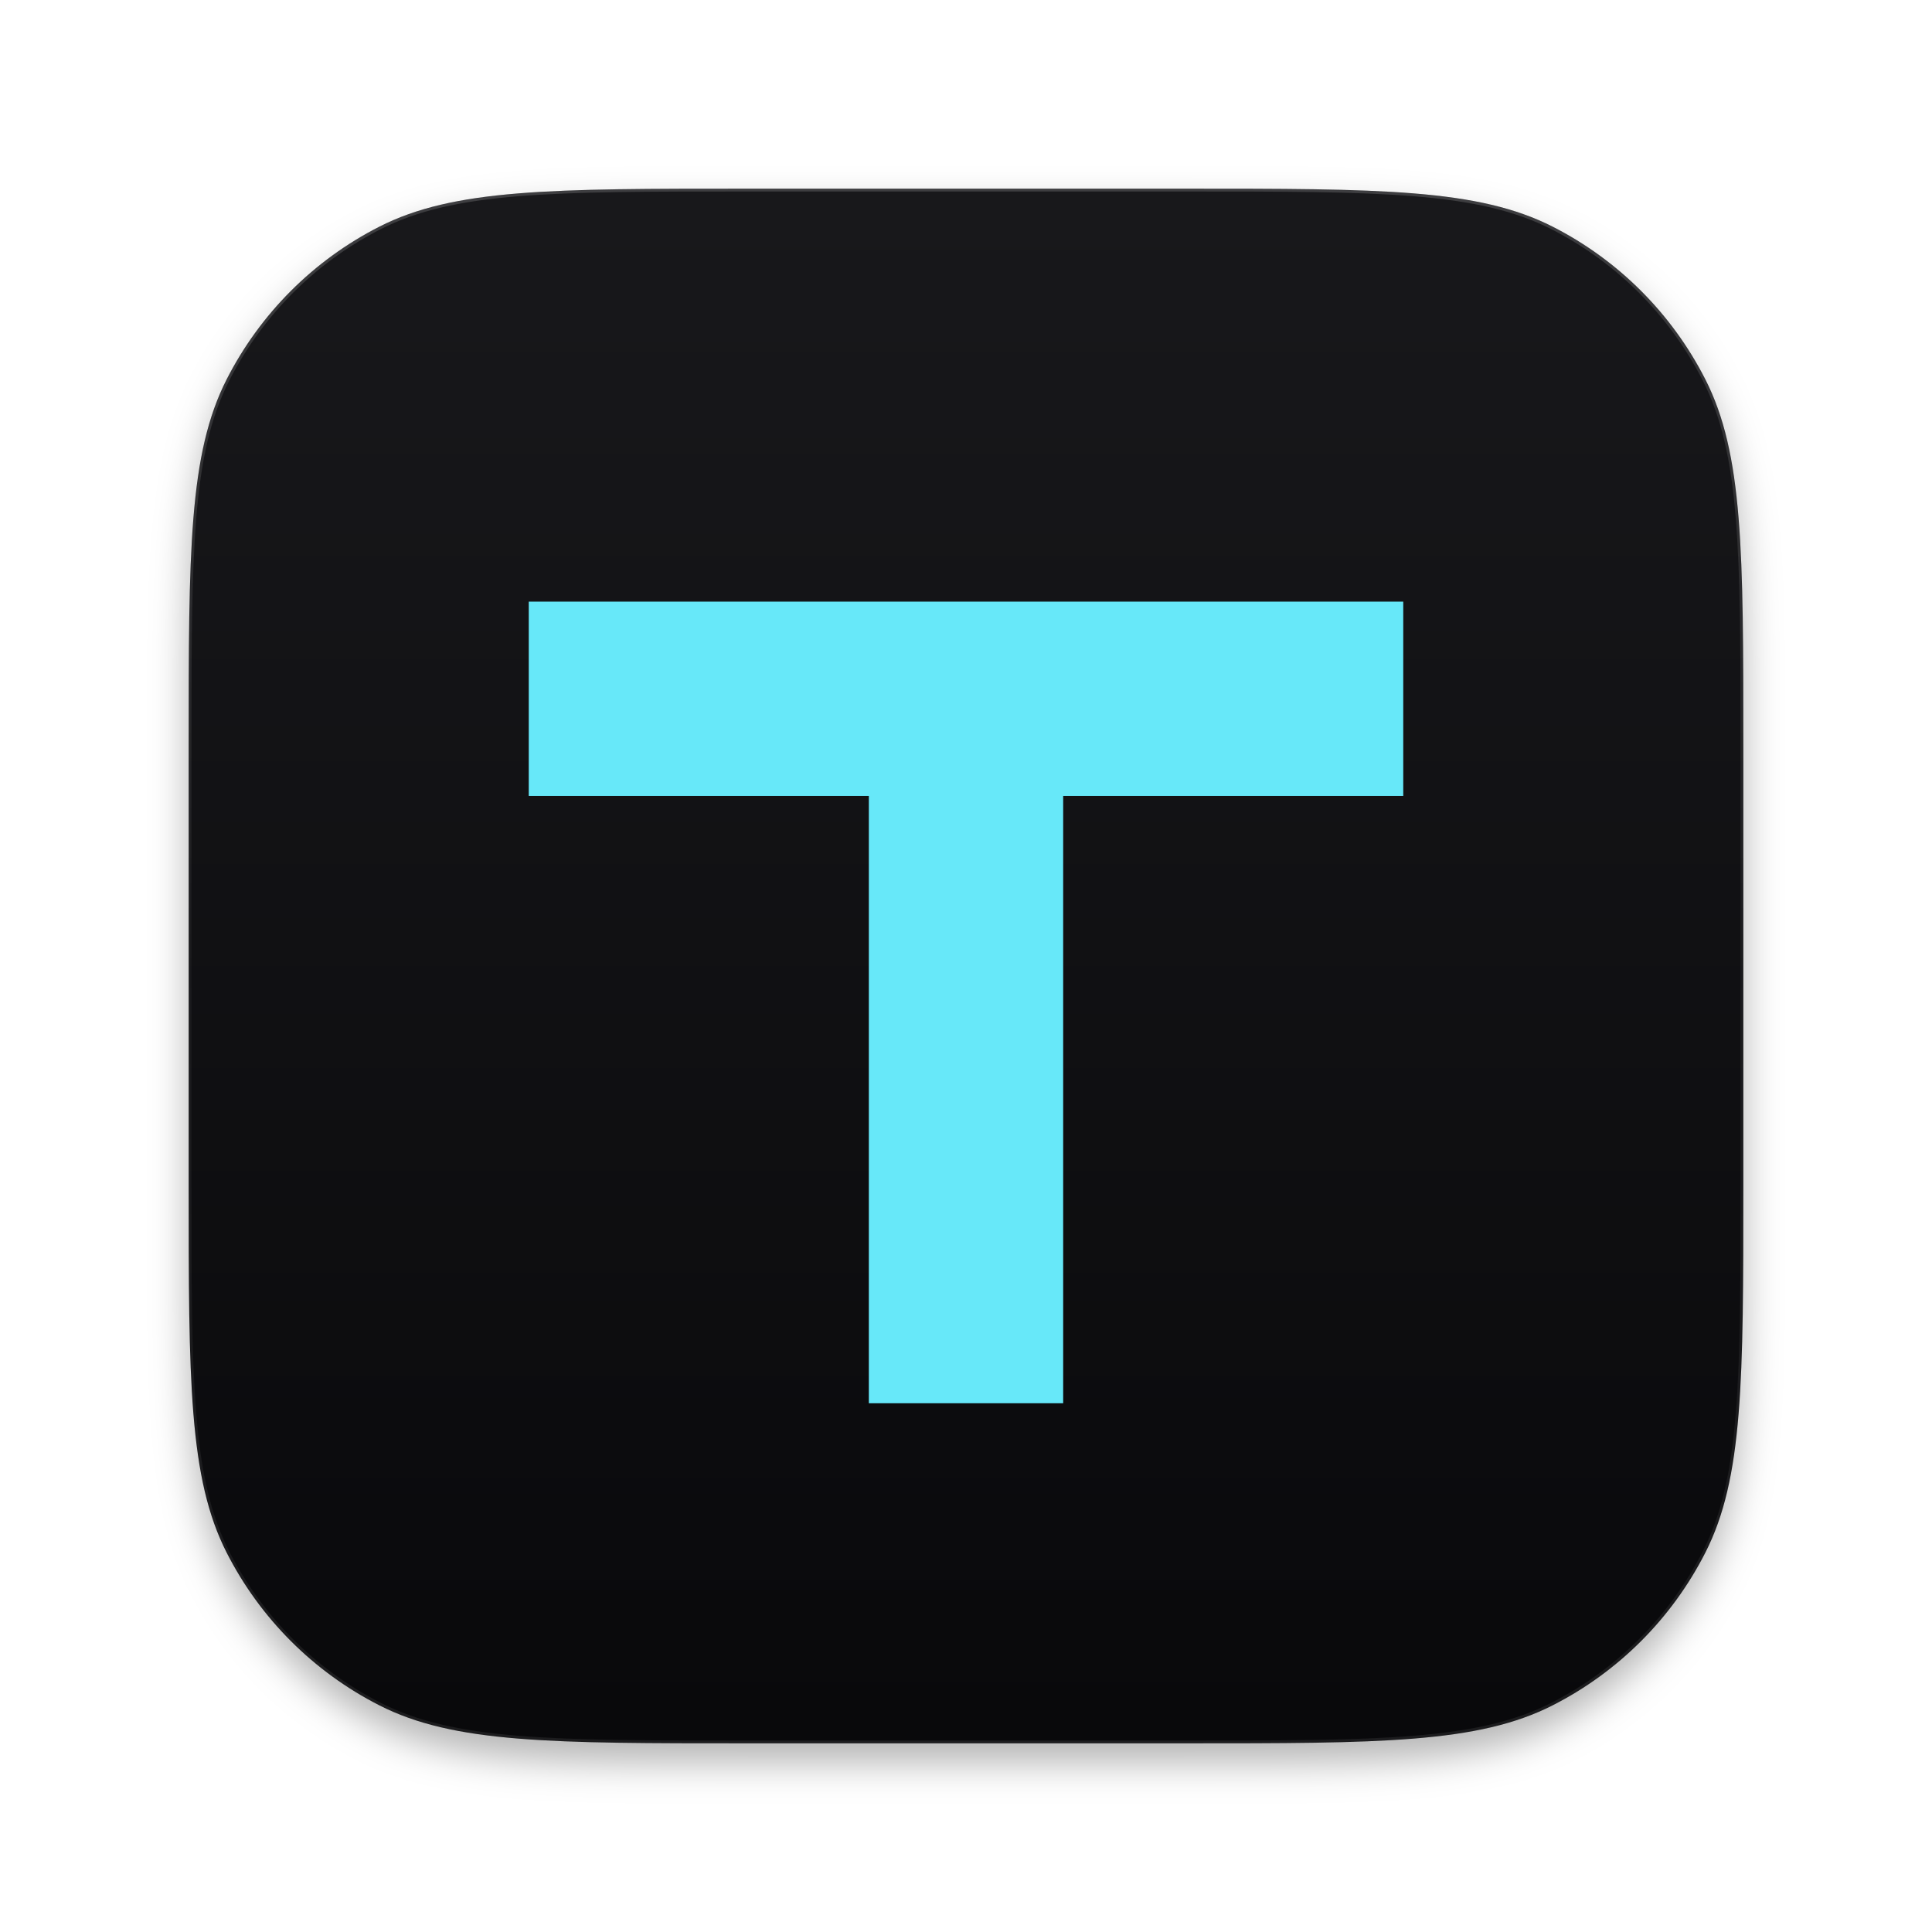
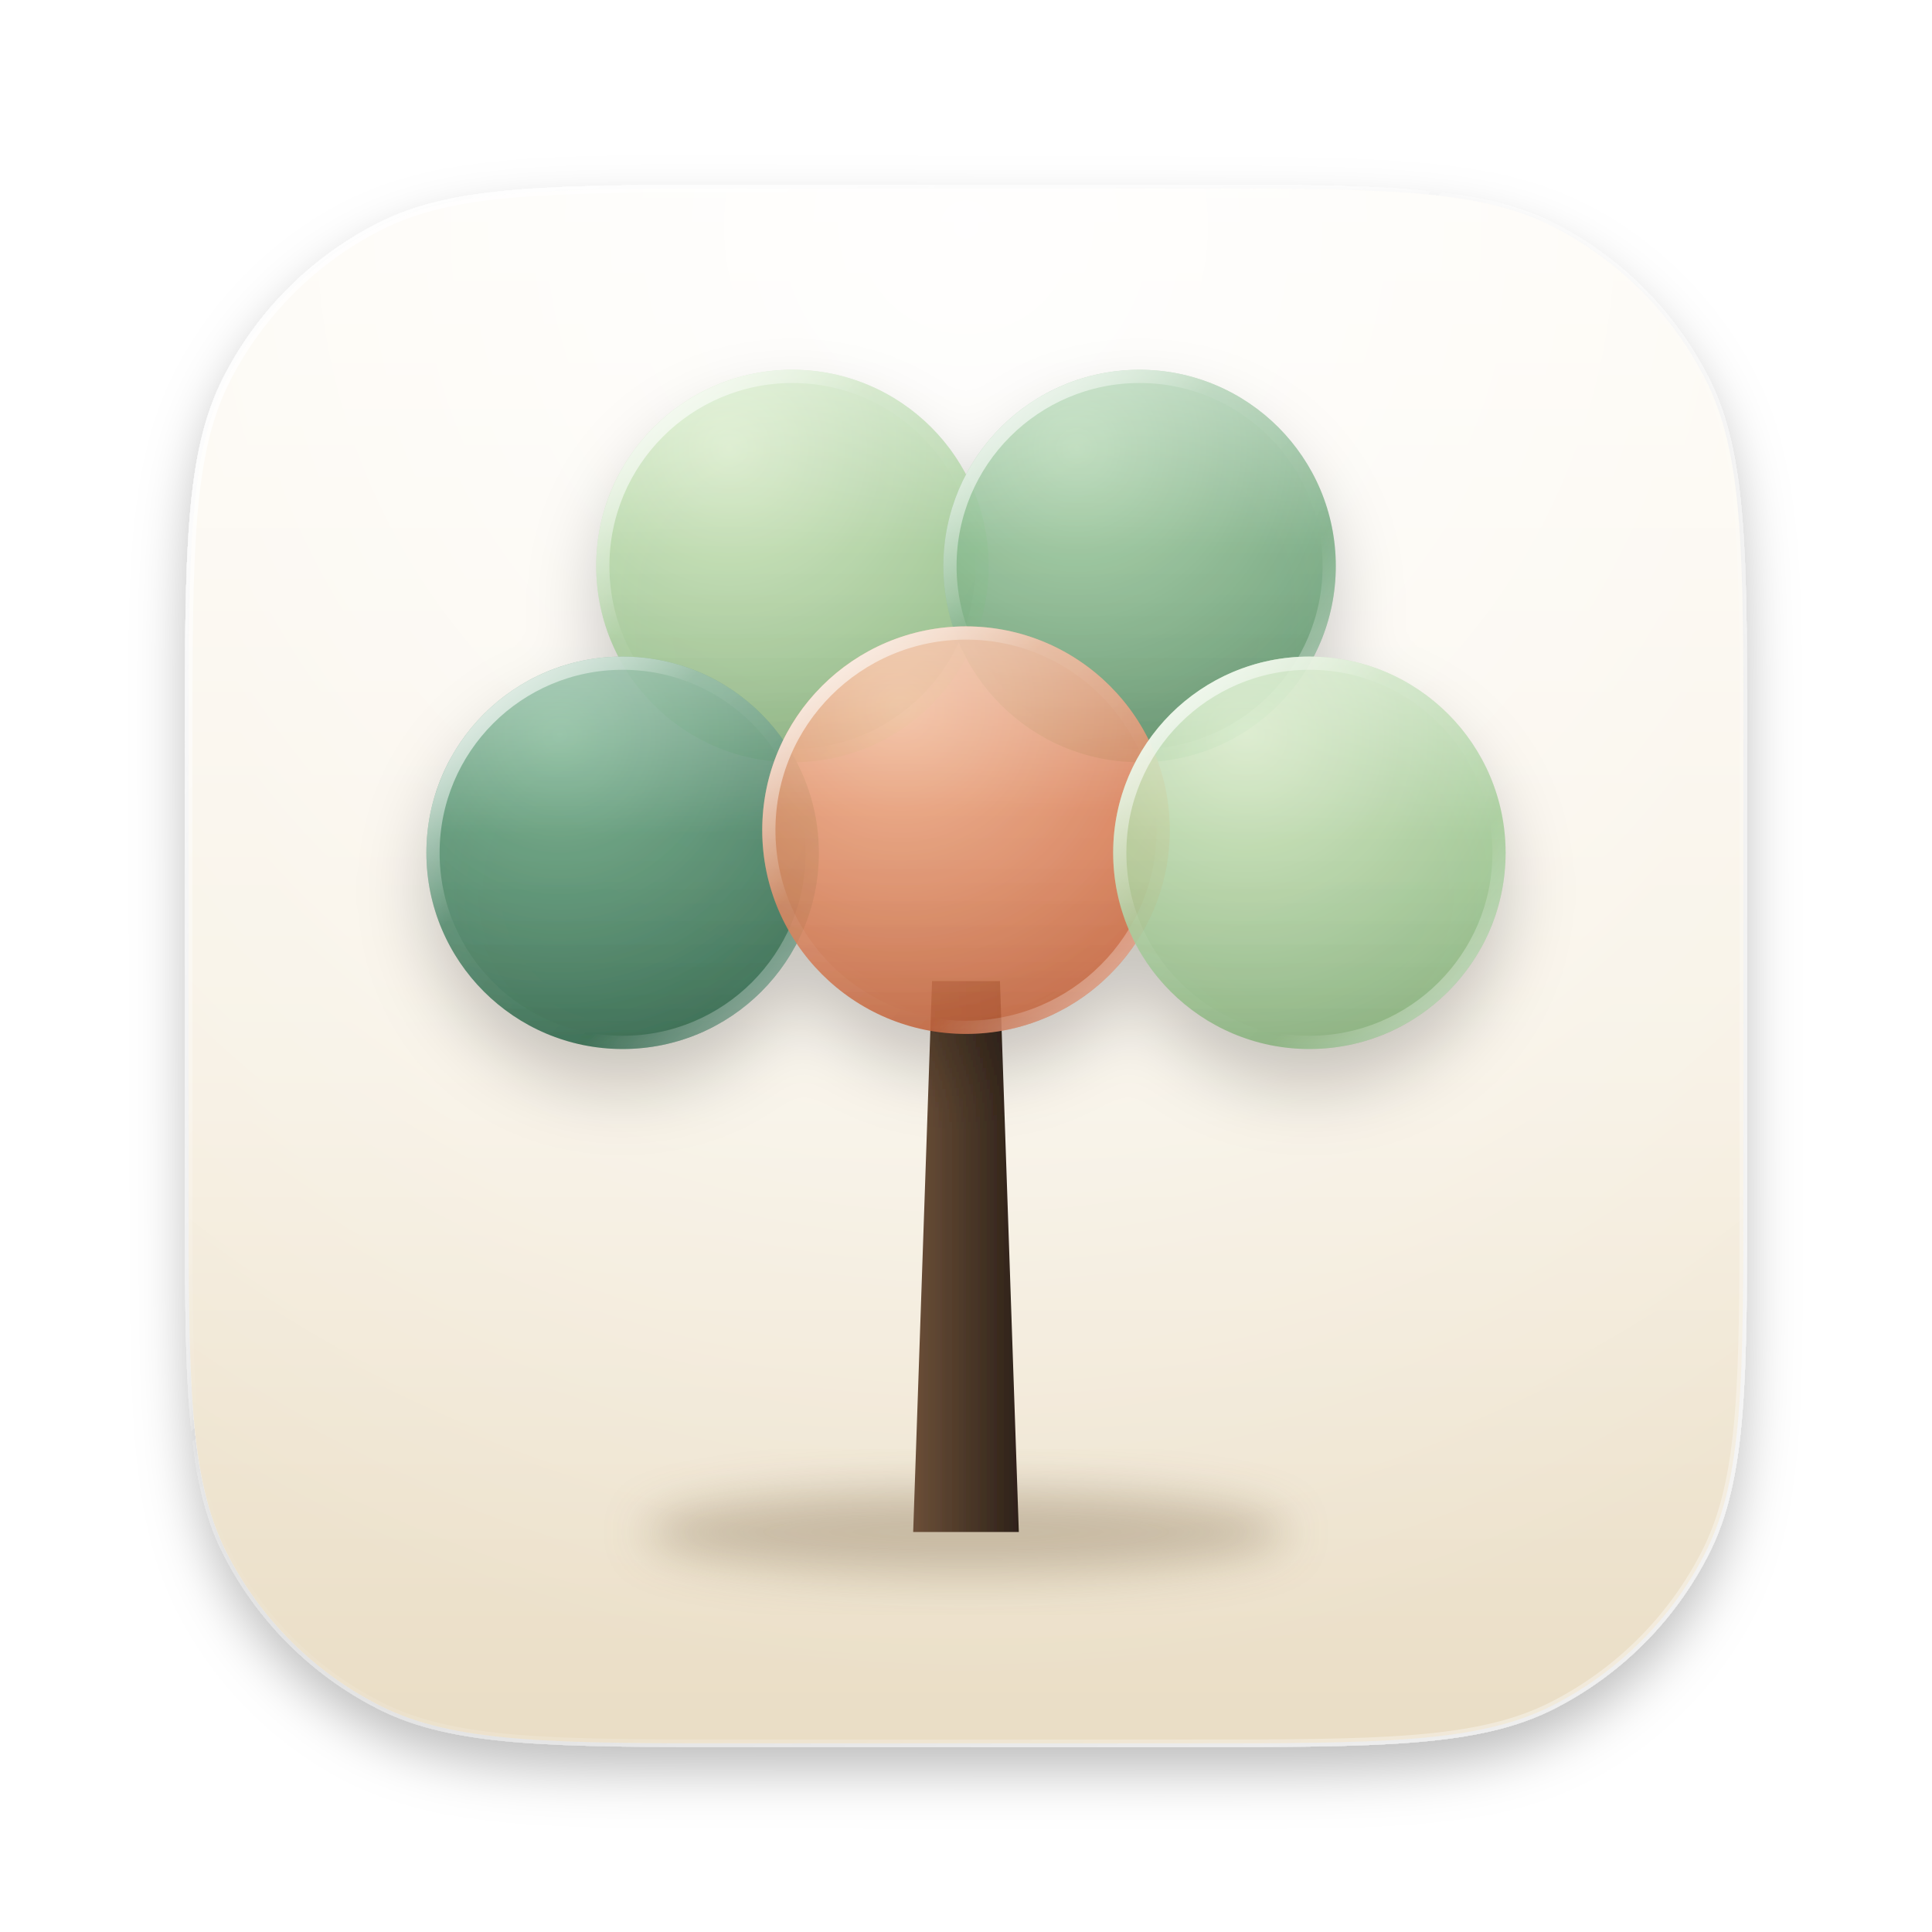
- <svg xmlns="http://www.w3.org/2000/svg" width="1024" height="1024" viewBox="0 0 1024 1024">
+ <svg xmlns="http://www.w3.org/2000/svg" viewBox="0 0 1024 1024" width="1024" height="1024">
  <defs>
-     <path id="tile" d="M628 100       c103.61 0 155.415 0 194.988 20.164       a185 185 0 0 1 80.848 80.848       c20.164 39.574 20.164 91.379 20.164 194.988       V628       c0 103.61 0 155.415 -20.164 194.988       a185 185 0 0 1 -80.848 80.848       c-39.574 20.164 -91.379 20.164 -194.988 20.164       H396       c-103.61 0 -155.415 0 -194.988 -20.164       a185 185 0 0 1 -80.848 -80.848       C100 783.415 100 731.61 100 628       V396       c0 -103.61 0 -155.415 20.164 -194.988       a185 185 0 0 1 80.848 -80.848       C240.585 100 292.39 100 396 100 Z" />
-     <linearGradient id="background" x1="0" y1="0" x2="0" y2="1">
-       <stop stop-color="#18181b" />
-       <stop offset="1" stop-color="#09090b" />
-     </linearGradient>
-     <linearGradient id="rim" x1="0" y1="0" x2="0" y2="1">
-       <stop stop-color="#fff" stop-opacity=".16" />
-       <stop offset=".5" stop-color="#fff" stop-opacity=".04" />
-       <stop offset="1" stop-color="#fff" stop-opacity=".08" />
-     </linearGradient>
-     <filter id="shadow" x="0" y="0" width="1024" height="1024" filterUnits="userSpaceOnUse">
-       <feGaussianBlur in="SourceAlpha" stdDeviation="10" />
-       <feOffset dy="10" />
+     <clipPath id="fa-clip">
+       <path d="M628 100 c103.61 0 155.415 0 194.988 20.164 a185 185 0 0 1 80.848 80.848 c20.164 39.574 20.164 91.379 20.164 194.988 V628 c0 103.61 0 155.415 -20.164 194.988 a185 185 0 0 1 -80.848 80.848 c-39.574 20.164 -91.379 20.164 -194.988 20.164 H396 c-103.61 0 -155.415 0 -194.988 -20.164 a185 185 0 0 1 -80.848 -80.848 C100 783.415 100 731.61 100 628 V396 c0 -103.61 0 -155.415 20.164 -194.988 a185 185 0 0 1 80.848 -80.848 C240.585 100 292.39 100 396 100 Z" />
+     </clipPath>
+     <filter id="fa-drop" x="-20%" y="-20%" width="140%" height="150%">
+       <feGaussianBlur in="SourceAlpha" stdDeviation="14" />
+       <feOffset dy="14" />
      <feComponentTransfer>
-         <feFuncA type="linear" slope=".3" />
+         <feFuncA type="linear" slope=".26" />
+       </feComponentTransfer>
+       <feMerge>
+         <feMergeNode />
+         <feMergeNode in="SourceGraphic" />
+       </feMerge>
+     </filter>
+     <filter id="fa-sh" x="-40%" y="-40%" width="180%" height="190%">
+       <feGaussianBlur in="SourceAlpha" stdDeviation="18" />
+       <feOffset dy="20" />
+       <feComponentTransfer>
+         <feFuncA type="linear" slope="0.2" />
      </feComponentTransfer>
    </filter>
-     <clipPath id="mask">
-       <use href="#tile" />
-     </clipPath>
+     <filter id="fa-b" x="-50%" y="-50%" width="200%" height="200%">
+       <feGaussianBlur stdDeviation="12" />
+     </filter>
+     <filter id="fa-bb" x="-50%" y="-50%" width="200%" height="200%">
+       <feGaussianBlur stdDeviation="36" />
+     </filter>
+     <linearGradient id="fa-bg" x1="0" y1="0" x2="0" y2="1">
+       <stop offset="0" stop-color="#fffcf6" />
+       <stop offset=".55" stop-color="#f6efe1" />
+       <stop offset="1" stop-color="#e6d8bd" />
+     </linearGradient>
+     <radialGradient id="fa-sun" cx=".5" cy=".12" r=".75">
+       <stop offset="0" stop-color="#fff" stop-opacity="0.9" />
+       <stop offset="1" stop-color="#fff" stop-opacity="0" />
+     </radialGradient>
+     <linearGradient id="fa-rim" x1="0" y1="0" x2="1" y2="1">
+       <stop offset="0" stop-color="#fff" />
+       <stop offset=".36" stop-color="#fff" stop-opacity=".06" />
+       <stop offset=".7" stop-color="#fff" stop-opacity="0" />
+       <stop offset="1" stop-color="#fff" stop-opacity=".6" />
+     </linearGradient>
+     <linearGradient id="fa-edge" x1="0" y1="0" x2="1" y2="1">
+       <stop offset="0" stop-color="#fff" stop-opacity="0.95" />
+       <stop offset=".4" stop-color="#fff" stop-opacity="0" />
+       <stop offset="1" stop-color="#fff" stop-opacity="0.4" />
+     </linearGradient>
+     <linearGradient id="fa-frost" x1="0" y1="0" x2="0" y2="1">
+       <stop offset="0" stop-color="#fff" stop-opacity=".38" />
+       <stop offset=".45" stop-color="#fff" stop-opacity=".04" />
+       <stop offset="1" stop-color="#000" stop-opacity=".08" />
+     </linearGradient>
+     <linearGradient id="fa-trunk" x1="0" y1="0" x2="1" y2="0">
+       <stop offset="0" stop-color="#6b4f38" />
+       <stop offset="1" stop-color="#2e2219" />
+     </linearGradient>
+     <radialGradient id="fa-d0" cx="0.34" cy="0.2" r="1">
+       <stop offset="0" stop-color="#d4ecc2" />
+       <stop offset=".85" stop-color="#8fbf84" />
+     </radialGradient>
+     <radialGradient id="fa-d1" cx="0.34" cy="0.2" r="1">
+       <stop offset="0" stop-color="#a9d4a8" />
+       <stop offset=".85" stop-color="#5f9a6e" />
+     </radialGradient>
+     <radialGradient id="fa-d2" cx="0.34" cy="0.2" r="1">
+       <stop offset="0" stop-color="#6cae86" />
+       <stop offset=".85" stop-color="#2c6a4c" />
+     </radialGradient>
+     <radialGradient id="fa-d3" cx="0.34" cy="0.2" r="1">
+       <stop offset="0" stop-color="#f6b48c" />
+       <stop offset=".85" stop-color="#d3683d" />
+     </radialGradient>
+     <radialGradient id="fa-d4" cx="0.34" cy="0.2" r="1">
+       <stop offset="0" stop-color="#d4ecc2" />
+       <stop offset=".85" stop-color="#8fbf84" />
+     </radialGradient>
  </defs>
-   <use href="#tile" fill="#000" filter="url(#shadow)" />
-   <use href="#tile" fill="url(#background)" />
-   <use href="#tile" fill="none" stroke="url(#rim)" stroke-width="3" clip-path="url(#mask)" />
-   <path d="M14 17h36v8H36v25h-8V25H14z" transform="translate(100 100) scale(12.875)" fill="#67e8f9" />
+   <g filter="url(#fa-drop)">
+     <g clip-path="url(#fa-clip)">
+       <rect width="1024" height="1024" fill="url(#fa-bg)" />
+       <rect width="1024" height="1024" fill="url(#fa-sun)" />
+       <ellipse cx="512" cy="812" rx="170" ry="22" fill="#6f5a3b" opacity="0.32" filter="url(#fa-b)" />
+       <path d="M494 520h36l10 292h-56Z" fill="url(#fa-trunk)" />
+       <g filter="url(#fa-sh)">
+         <circle cx="420" cy="300" r="104" />
+         <circle cx="604" cy="300" r="104" />
+         <circle cx="330" cy="452" r="104" />
+         <circle cx="512" cy="440" r="108" />
+         <circle cx="694" cy="452" r="104" />
+       </g>
+       <circle cx="420" cy="300" r="104" fill="url(#fa-d0)" opacity="0.86" />
+       <circle cx="420" cy="300" r="104" fill="url(#fa-frost)" />
+       <circle cx="420" cy="300" r="100.5" fill="none" stroke="url(#fa-rim)" stroke-width="7" />
+       <circle cx="604" cy="300" r="104" fill="url(#fa-d1)" opacity="0.86" />
+       <circle cx="604" cy="300" r="104" fill="url(#fa-frost)" />
+       <circle cx="604" cy="300" r="100.5" fill="none" stroke="url(#fa-rim)" stroke-width="7" />
+       <circle cx="330" cy="452" r="104" fill="url(#fa-d2)" opacity="0.86" />
+       <circle cx="330" cy="452" r="104" fill="url(#fa-frost)" />
+       <circle cx="330" cy="452" r="100.5" fill="none" stroke="url(#fa-rim)" stroke-width="7" />
+       <circle cx="512" cy="440" r="108" fill="url(#fa-d3)" opacity="0.86" />
+       <circle cx="512" cy="440" r="108" fill="url(#fa-frost)" />
+       <circle cx="512" cy="440" r="104.5" fill="none" stroke="url(#fa-rim)" stroke-width="7" />
+       <circle cx="694" cy="452" r="104" fill="url(#fa-d4)" opacity="0.86" />
+       <circle cx="694" cy="452" r="104" fill="url(#fa-frost)" />
+       <circle cx="694" cy="452" r="100.5" fill="none" stroke="url(#fa-rim)" stroke-width="7" />
+     </g>
+     <path d="M628 100 c103.61 0 155.415 0 194.988 20.164 a185 185 0 0 1 80.848 80.848 c20.164 39.574 20.164 91.379 20.164 194.988 V628 c0 103.61 0 155.415 -20.164 194.988 a185 185 0 0 1 -80.848 80.848 c-39.574 20.164 -91.379 20.164 -194.988 20.164 H396 c-103.61 0 -155.415 0 -194.988 -20.164 a185 185 0 0 1 -80.848 -80.848 C100 783.415 100 731.61 100 628 V396 c0 -103.61 0 -155.415 20.164 -194.988 a185 185 0 0 1 80.848 -80.848 C240.585 100 292.39 100 396 100 Z" fill="none" stroke="url(#fa-edge)" stroke-width="4" />
+   </g>
</svg>
